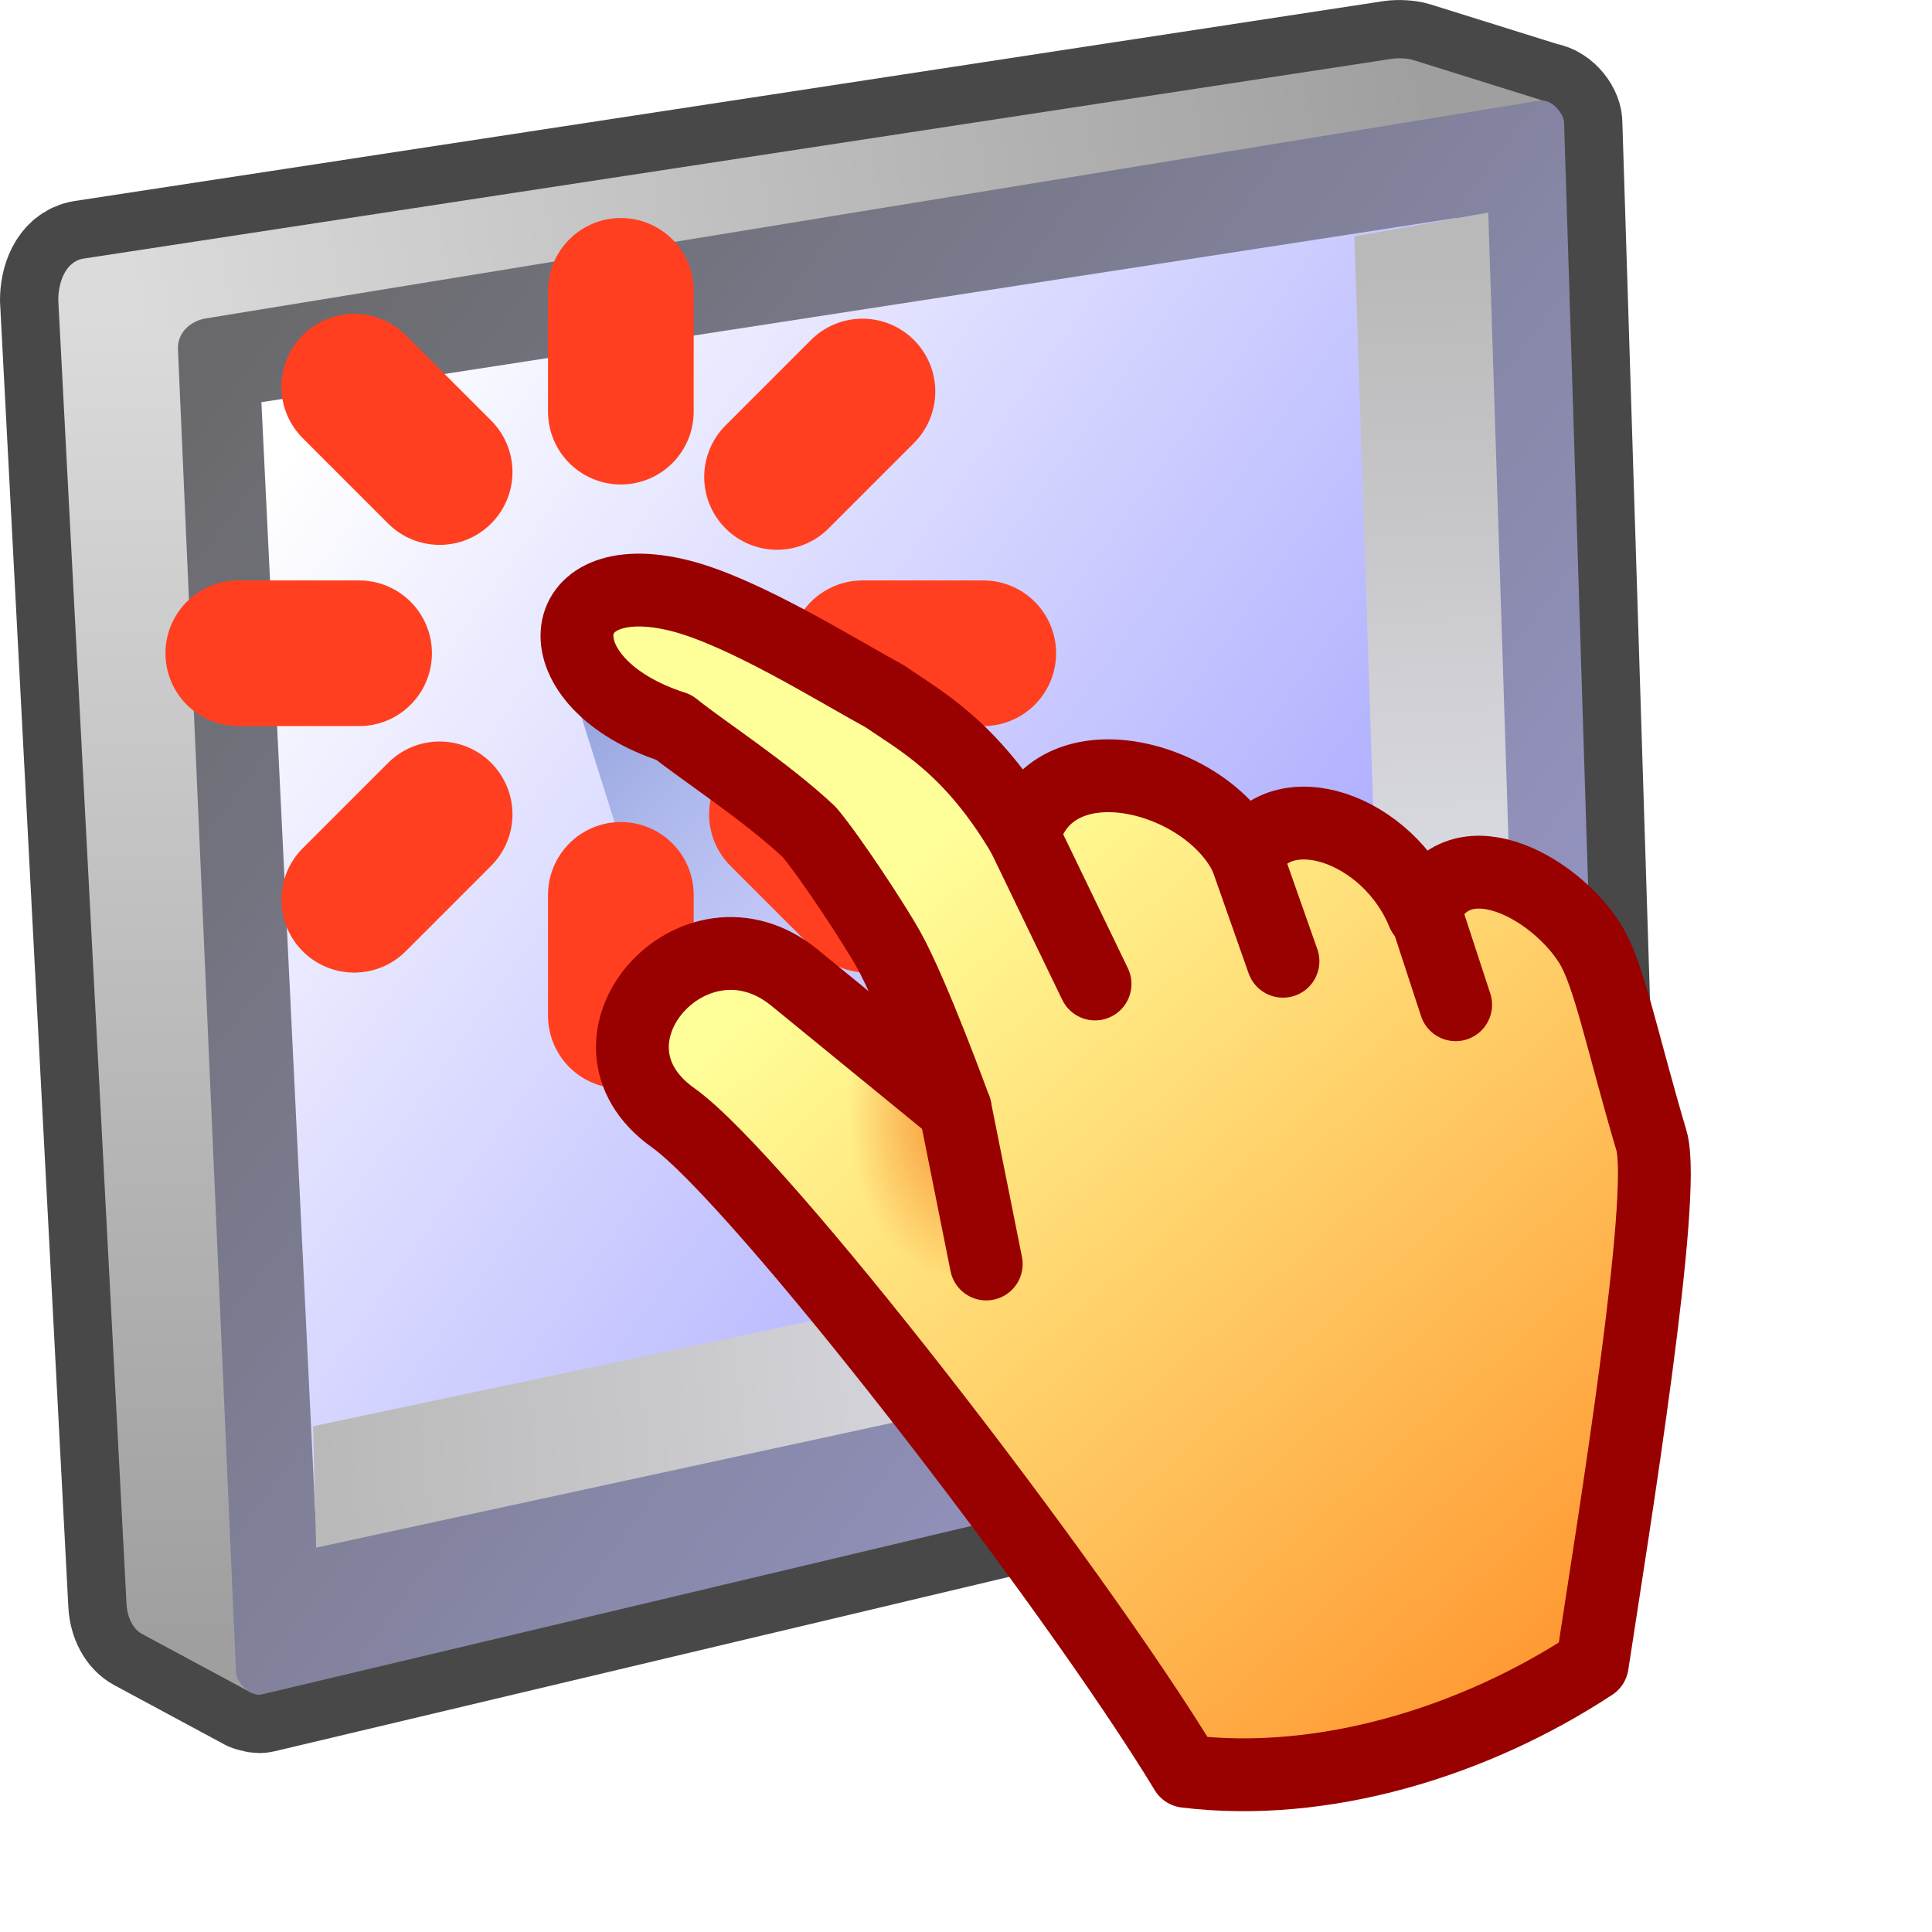
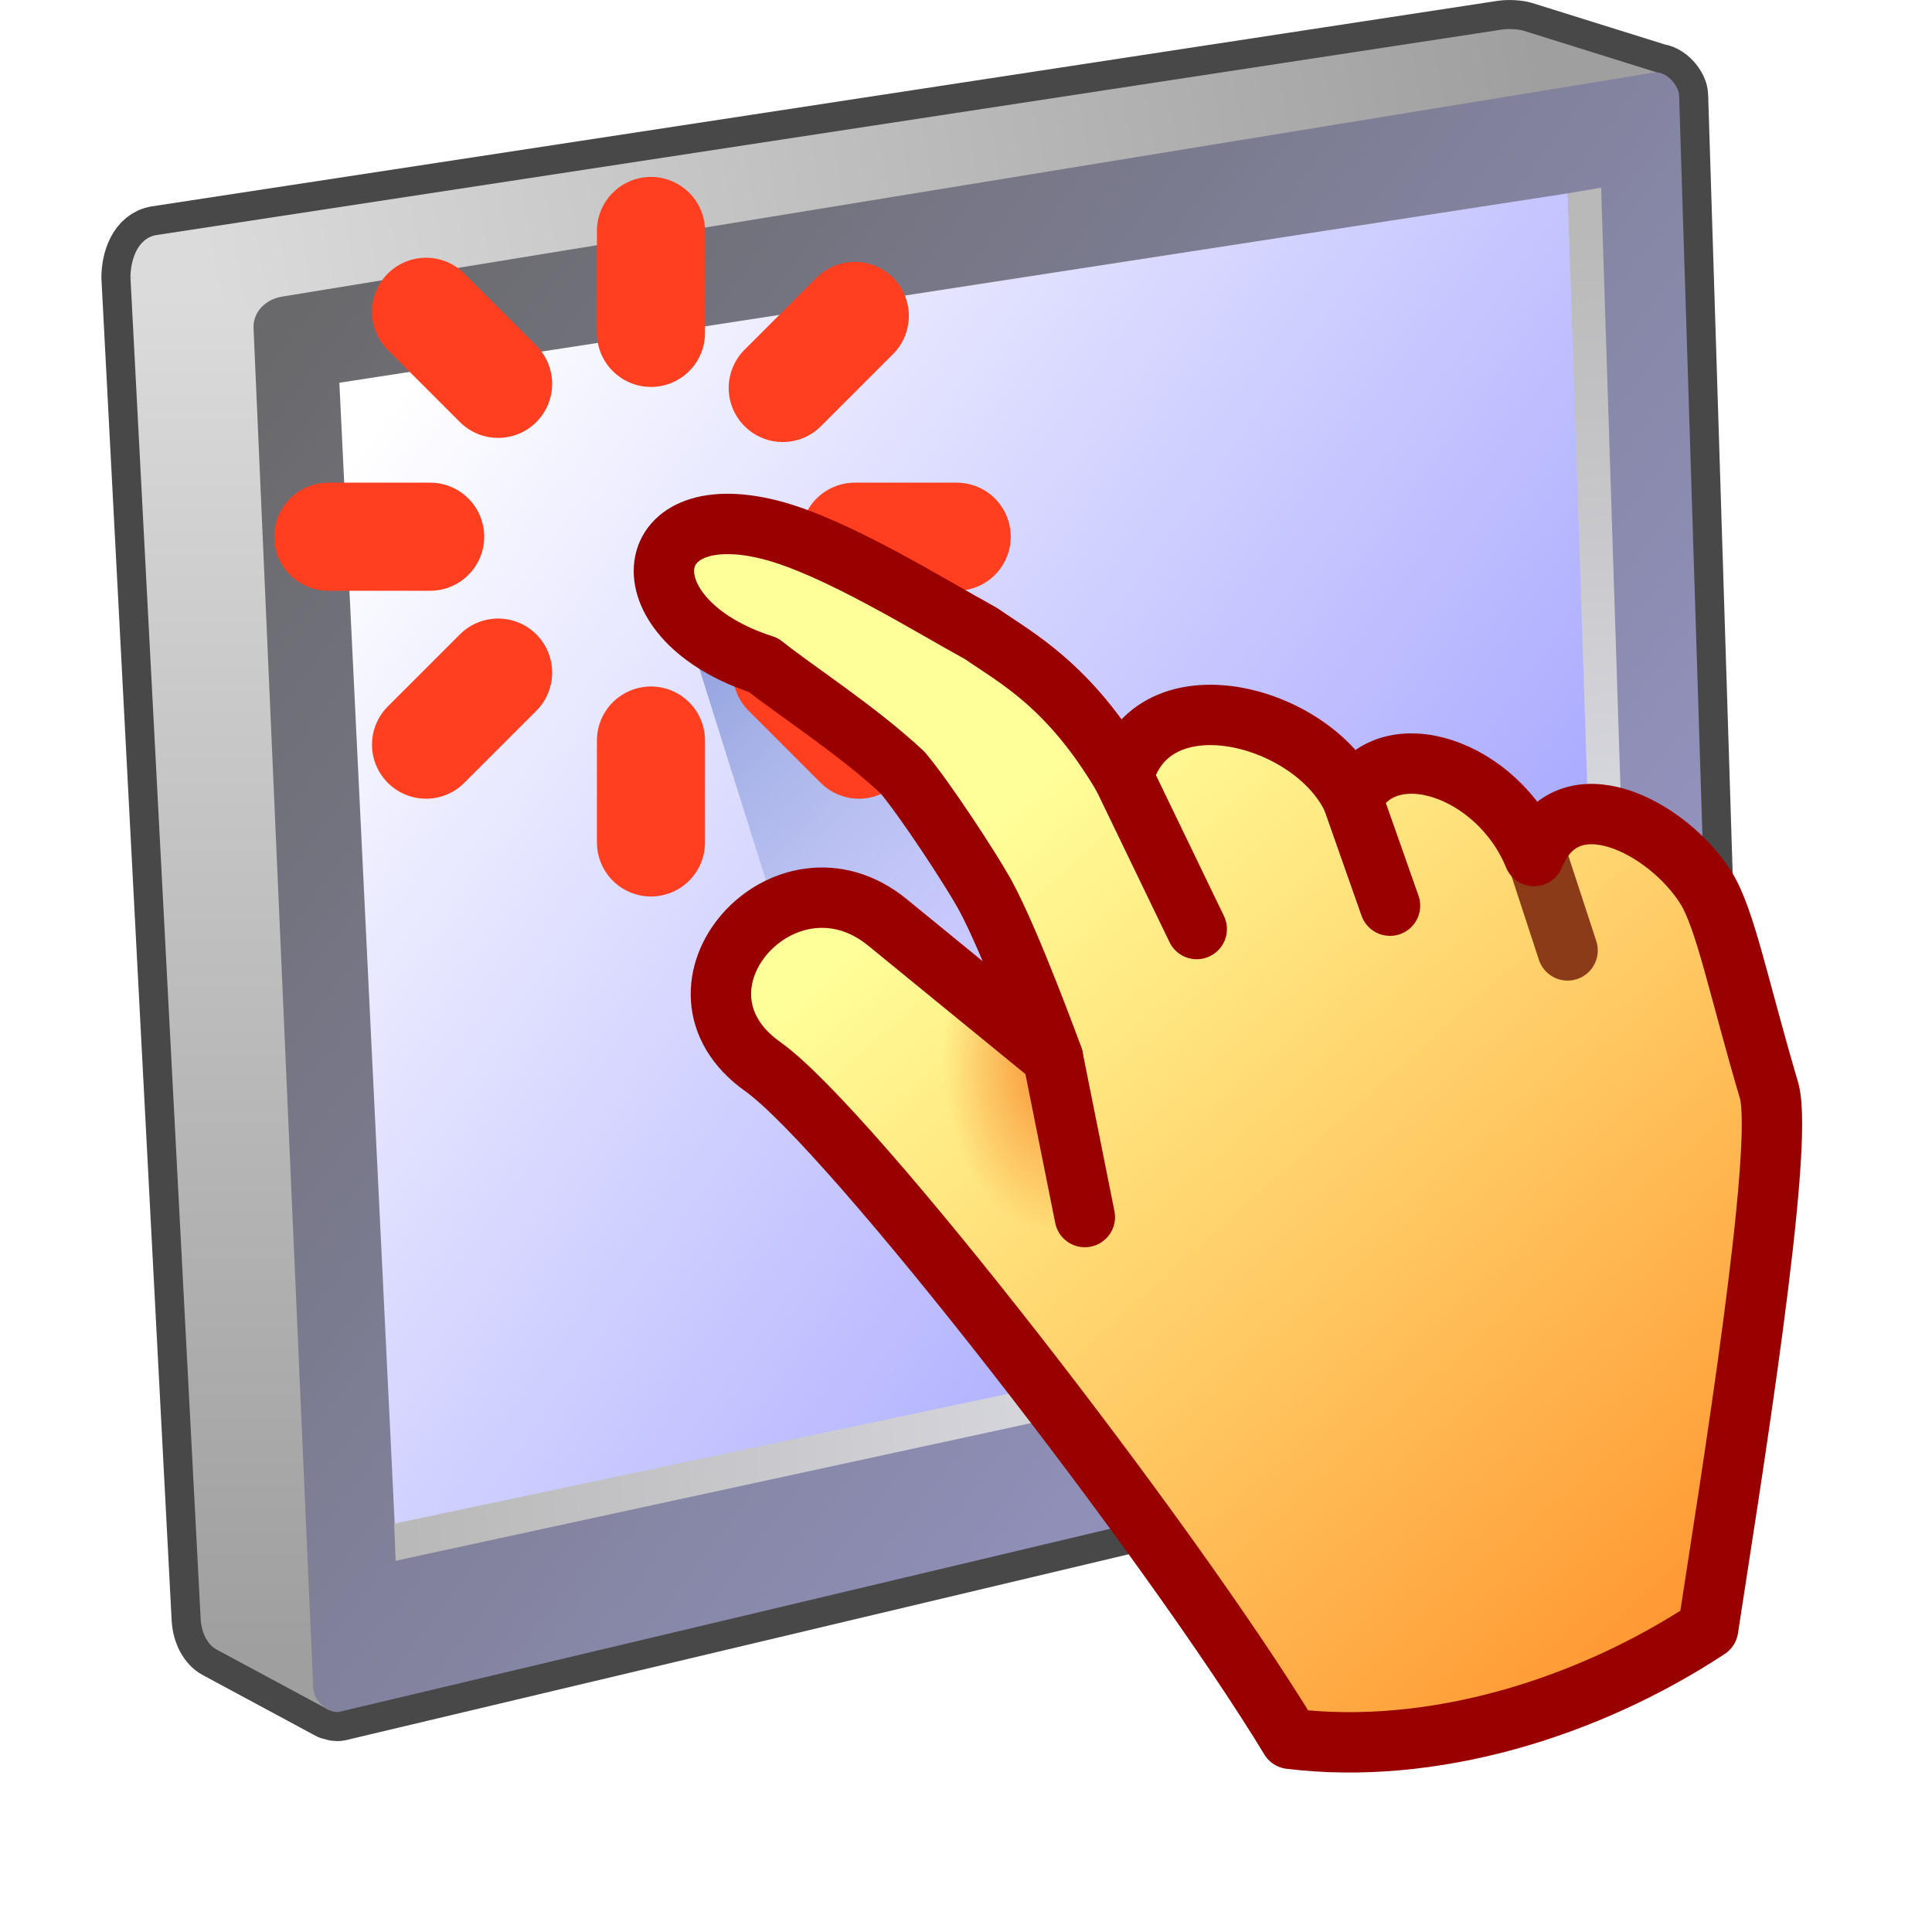
<svg xmlns="http://www.w3.org/2000/svg" xmlns:xlink="http://www.w3.org/1999/xlink" width="16" height="16" viewBox="0 0 16 16" version="1.1" id="svg8">
  <defs id="defs2">
    <linearGradient id="linearGradient3157">
      <stop style="stop-color:#f98d30;stop-opacity:1;" offset="0" id="stop3153" />
      <stop style="stop-color:#f98d30;stop-opacity:0;" offset="1" id="stop3155" />
    </linearGradient>
    <linearGradient id="linearGradient21039">
      <stop id="stop21035" offset="0" style="stop-color:#ff9933;stop-opacity:1" />
      <stop id="stop21041" offset="0.729" style="stop-color:#ffff99;stop-opacity:1" />
      <stop id="stop21037" offset="1" style="stop-color:#ffff99;stop-opacity:1" />
    </linearGradient>
    <linearGradient id="linearGradient142823">
      <stop style="stop-color:#9f9f9f;stop-opacity:1" offset="0" id="stop142819" />
      <stop style="stop-color:#dbdbdb;stop-opacity:1" offset="1" id="stop142821" />
    </linearGradient>
    <linearGradient id="linearGradient136502">
      <stop style="stop-color:#eeeefb;stop-opacity:1" offset="0" id="stop136498" />
      <stop style="stop-color:#b9b9b9;stop-opacity:1" offset="1" id="stop136500" />
    </linearGradient>
    <linearGradient id="linearGradient97900">
      <stop style="stop-color:#ffffff;stop-opacity:1" offset="0" id="stop97896" />
      <stop style="stop-color:#9999ff;stop-opacity:1" offset="1" id="stop97898" />
    </linearGradient>
    <linearGradient id="linearGradient84705">
      <stop style="stop-color:#69696b;stop-opacity:1" offset="0" id="stop84701" />
      <stop style="stop-color:#9999cc;stop-opacity:1" offset="1" id="stop84703" />
    </linearGradient>
    <linearGradient xlink:href="#linearGradient84705" id="linearGradient84707" x1="-72.399" y1="8.647" x2="-39.429" y2="33.621" gradientUnits="userSpaceOnUse" gradientTransform="translate(42)" />
    <linearGradient xlink:href="#linearGradient97900" id="linearGradient97902" x1="-70.428" y1="12.049" x2="-41.404" y2="32.718" gradientUnits="userSpaceOnUse" gradientTransform="translate(42,-0.5)" />
    <linearGradient xlink:href="#linearGradient136502" id="linearGradient112534" x1="-9.447" y1="33.594" x2="-10.24" y2="8.216" gradientUnits="userSpaceOnUse" gradientTransform="translate(11.26668,-1.391769)" />
    <linearGradient xlink:href="#linearGradient136502" id="linearGradient126618" x1="1.448" y1="32.063" x2="-28.003" y2="34.5" gradientUnits="userSpaceOnUse" />
    <linearGradient xlink:href="#linearGradient142823" id="linearGradient142825" x1="-31.813" y1="41.5" x2="-31.819" y2="8.281" gradientUnits="userSpaceOnUse" />
    <linearGradient xlink:href="#linearGradient142823" id="linearGradient157680" x1="-0.23" y1="2.004" x2="-32.551" y2="7.941" gradientUnits="userSpaceOnUse" />
    <linearGradient xlink:href="#linearGradient21039" id="linearGradient8391-3" gradientUnits="userSpaceOnUse" gradientTransform="matrix(3.333245,-0.9708937,0.9708937,3.333245,114.1976,-26.25282)" x1="11.179" y1="79.916" x2="-13.376" y2="28.392" />
-     <linearGradient xlink:href="#linearGradient184664" id="linearGradient184666" x1="-20.481" y1="22.322" x2="-13.444" y2="29.137" gradientUnits="userSpaceOnUse" gradientTransform="matrix(5.295962,0,0,5.295962,203.8451,-26.77305)" />
+     <linearGradient xlink:href="#linearGradient184664" id="linearGradient184666" x1="-20.481" y1="22.322" x2="-13.444" y2="29.137" gradientUnits="userSpaceOnUse" gradientTransform="matrix(0.3284989,0,0,0.3284989,25.11483,-1.931248)" />
    <linearGradient id="linearGradient184664">
      <stop style="stop-color:#93a3df;stop-opacity:1" offset="0" id="stop184660" />
      <stop style="stop-color:#93a3df;stop-opacity:0" offset="1" id="stop184662" />
    </linearGradient>
    <radialGradient xlink:href="#linearGradient3157" id="radialGradient4663" cx="143.581" cy="154.599" fx="143.581" fy="154.599" r="12" gradientTransform="matrix(1.26388,0,0,2.001649,-37.8881,-156.674)" gradientUnits="userSpaceOnUse" />
  </defs>
  <g id="layer1" transform="translate(-12.56771)">
-     <g id="g17394" transform="matrix(0.06031247,0,0,0.06031247,11.6435,0.2487673)">
-       <g id="g22573" transform="matrix(0.9696579,0,0,0.9696579,11.3057,4.049972)">
-         <path id="path22184" style="fill:#212121;fill-opacity:1;stroke:#484848;stroke-width:16.501;stroke-linecap:round;stroke-linejoin:round;stroke-miterlimit:4;stroke-dasharray:none;stroke-opacity:1" d="m 202.825,-0.157 c -0.546,-0.032 -1.122,-0.02 -1.595,0.052 L 15.98,28.186 c -2.596,0.396 -3.585,3.448 -3.585,5.856 l 9.668,184.698 c 0.106,2.023 1.053,3.602 2.17,4.195 l 15.601,8.398 v -0.049 c 0.463,0.216 0.923,0.34 1.317,0.247 L 228.763,186.977 c 1.302,-0.309 2.403,-2.237 2.351,-3.89 L 225.63,8.948 c -0.039,-1.238 -1.568,-3.147 -3.191,-3.129 l 0.137,-0.024 -18.339,-5.733 c -0.351,-0.11 -0.866,-0.187 -1.412,-0.219 z" />
-         <g id="g110535" transform="matrix(5.656837,0,0,5.656837,206.9848,-10.82285)">
-           <path style="fill:url(#linearGradient142825);fill-opacity:1;stroke:none;stroke-width:1px;stroke-linecap:butt;stroke-linejoin:miter;stroke-opacity:1" d="M -34.399,7.931 -32.69,40.582 c 0.019,0.358 0.186,0.637 0.384,0.742 l 2.758,1.484 0.038,-34.224 z" id="path109011" />
-           <path style="fill:url(#linearGradient157680);fill-opacity:1;stroke:none;stroke-width:1px;stroke-linecap:butt;stroke-linejoin:miter;stroke-opacity:1" d="m 2.756,2.938 -33.889,5.826 -3.266,-0.833 c 0,-0.426 0.175,-0.965 0.634,-1.035 L -1.017,1.895 c 0.167,-0.026 0.408,-0.01 0.532,0.029 z" id="path108697" />
-           <path style="fill:url(#linearGradient84707);fill-opacity:1;stroke:none;stroke-width:1px;stroke-linecap:butt;stroke-linejoin:miter;stroke-opacity:1" d="m -31.403,9.166 1.453,33.111 c 0.013,0.306 0.398,0.621 0.634,0.565 l 33.166,-7.876 c 0.23,-0.055 0.425,-0.395 0.416,-0.688 L 3.296,3.495 C 3.289,3.263 2.985,2.892 2.68,2.942 L -30.706,8.394 c -0.38,0.062 -0.715,0.352 -0.697,0.772 z" id="path84534" />
-           <path style="fill:url(#linearGradient97902);fill-opacity:1;stroke:none;stroke-width:1px;stroke-linecap:butt;stroke-linejoin:miter;stroke-opacity:1" d="M -29.314,10.491 -27.956,38.502 1.819,32.336 0.585,5.881 Z" id="path97691" />
-           <path style="fill:url(#linearGradient126618);fill-opacity:1;stroke:none;stroke-width:1px;stroke-linecap:butt;stroke-linejoin:miter;stroke-opacity:1" d="M -28.02,36.126 1.765,29.826 2.265,32.62 -27.944,39.165 Z" id="path107958" />
-           <path style="fill:url(#linearGradient112534);fill-opacity:1;stroke:none;stroke-width:1px;stroke-linecap:butt;stroke-linejoin:miter;stroke-opacity:1" d="m -1.954,6.339 0.863,26.182 3.356,0.099 L 1.398,5.744 Z" id="path107762" />
-         </g>
+     <g id="g22573" transform="matrix(0.06014612,0,0,0.06014612,12.90256,0.2512124)">
+       <path id="path22184" style="fill:#212121;fill-opacity:1;stroke:#484848;stroke-width:8;stroke-linecap:round;stroke-linejoin:round;stroke-miterlimit:4;stroke-dasharray:none;stroke-opacity:1" d="m 202.825,-0.157 c -0.546,-0.032 -1.122,-0.02 -1.595,0.052 L 15.98,28.186 c -2.596,0.396 -3.585,3.448 -3.585,5.856 l 9.668,184.698 c 0.106,2.023 1.053,3.602 2.17,4.195 l 15.601,8.398 v -0.049 c 0.463,0.216 0.923,0.34 1.317,0.247 L 228.763,186.977 c 1.302,-0.309 2.403,-2.237 2.351,-3.89 L 225.63,8.948 c -0.039,-1.238 -1.568,-3.147 -3.191,-3.129 l 0.137,-0.024 -18.339,-5.733 c -0.351,-0.11 -0.866,-0.187 -1.412,-0.219 z" />
+       <g id="g110535" transform="matrix(5.656837,0,0,5.656837,206.9848,-10.82285)">
+         <path style="fill:url(#linearGradient142825);fill-opacity:1;stroke:none;stroke-width:1px;stroke-linecap:butt;stroke-linejoin:miter;stroke-opacity:1" d="M -34.399,7.931 -32.69,40.582 c 0.019,0.358 0.186,0.637 0.384,0.742 l 2.758,1.484 0.038,-34.224 z" id="path109011" />
+         <path style="fill:url(#linearGradient157680);fill-opacity:1;stroke:none;stroke-width:1px;stroke-linecap:butt;stroke-linejoin:miter;stroke-opacity:1" d="m 2.756,2.938 -33.889,5.826 -3.266,-0.833 c 0,-0.426 0.175,-0.965 0.634,-1.035 L -1.017,1.895 c 0.167,-0.026 0.408,-0.01 0.532,0.029 z" id="path108697" />
+         <path style="fill:url(#linearGradient84707);fill-opacity:1;stroke:none;stroke-width:1px;stroke-linecap:butt;stroke-linejoin:miter;stroke-opacity:1" d="m -31.403,9.166 1.453,33.111 c 0.013,0.306 0.398,0.621 0.634,0.565 l 33.166,-7.876 c 0.23,-0.055 0.425,-0.395 0.416,-0.688 L 3.296,3.495 C 3.289,3.263 2.985,2.892 2.68,2.942 L -30.706,8.394 c -0.38,0.062 -0.715,0.352 -0.697,0.772 z" id="path84534" />
+         <path style="fill:url(#linearGradient97902);fill-opacity:1;stroke:none;stroke-width:1px;stroke-linecap:butt;stroke-linejoin:miter;stroke-opacity:1" d="M -29.314,10.491 -27.956,38.502 1.819,32.336 0.585,5.881 Z" id="path97691" />
+         <path style="fill:url(#linearGradient126618);fill-opacity:1;stroke:none;stroke-width:1px;stroke-linecap:butt;stroke-linejoin:miter;stroke-opacity:1" d="m -27.979,38.262 29.785,-6.301 0.459,0.659 -30.209,6.545 z" id="path107958" />
+         <path style="fill:url(#linearGradient112534);fill-opacity:1;stroke:none;stroke-width:1px;stroke-linecap:butt;stroke-linejoin:miter;stroke-opacity:1" d="M 0.585,5.881 1.448,32.063 2.265,32.62 1.398,5.744 Z" id="path107762" />
      </g>
-       <path style="fill:url(#linearGradient184666);fill-opacity:1;stroke:none;stroke-width:5.296px;stroke-linecap:butt;stroke-linejoin:miter;stroke-opacity:1" d="m 92.019,84.337 16.255,51.646 c 14.61,-0.414 29.864,-11.304 30.824,-15.335 z" id="path184421" />
-       <g id="g20236-2" transform="matrix(1.037406,0,0,1.037406,-0.773829,-11.07062)" style="stroke-width:19.279;stroke-miterlimit:4;stroke-dasharray:none">
-         <path style="fill:none;fill-opacity:1;stroke:#ff3f20;stroke-width:19.279;stroke-linecap:round;stroke-linejoin:miter;stroke-miterlimit:4;stroke-dasharray:none;stroke-opacity:1" d="M 97.692,61.181 V 45.191" id="path1326-8" />
-         <path id="path1326-2-97" d="M 118.366,69.823 129.672,58.516" style="fill:none;fill-opacity:1;stroke:#ff3f20;stroke-width:19.279;stroke-linecap:round;stroke-linejoin:miter;stroke-miterlimit:4;stroke-dasharray:none;stroke-opacity:1" />
-         <path style="fill:none;fill-opacity:1;stroke:#ff3f20;stroke-width:19.279;stroke-linecap:round;stroke-linejoin:miter;stroke-miterlimit:4;stroke-dasharray:none;stroke-opacity:1" d="m 129.672,93.161 h 15.99" id="path1326-2-0-3" />
-         <path id="path1326-23-6" d="m 97.692,125.141 v 15.99" style="fill:none;fill-opacity:1;stroke:#ff3f20;stroke-width:19.279;stroke-linecap:round;stroke-linejoin:miter;stroke-miterlimit:4;stroke-dasharray:none;stroke-opacity:1" />
-         <path style="fill:none;fill-opacity:1;stroke:#ff3f20;stroke-width:19.279;stroke-linecap:round;stroke-linejoin:miter;stroke-miterlimit:4;stroke-dasharray:none;stroke-opacity:1" d="M 73.707,114.481 62.401,125.788" id="path1326-2-7-1" />
-         <path id="path1326-2-0-5-2" d="M 63.047,93.161 H 47.057" style="fill:none;fill-opacity:1;stroke:#ff3f20;stroke-width:19.279;stroke-linecap:round;stroke-linejoin:miter;stroke-miterlimit:4;stroke-dasharray:none;stroke-opacity:1" />
-         <path style="fill:none;fill-opacity:1;stroke:#ff3f20;stroke-width:19.279;stroke-linecap:round;stroke-linejoin:miter;stroke-miterlimit:4;stroke-dasharray:none;stroke-opacity:1" d="M 73.707,69.176 62.401,57.87" id="path1326-2-9-9" />
-         <path id="path1326-2-9-2-3" d="m 119.012,114.481 11.307,11.307" style="fill:none;fill-opacity:1;stroke:#ff3f20;stroke-width:19.279;stroke-linecap:round;stroke-linejoin:miter;stroke-miterlimit:4;stroke-dasharray:none;stroke-opacity:1" />
-       </g>
-       <g id="g4825" style="stroke-width:10.313;stroke-miterlimit:4;stroke-dasharray:none" transform="matrix(0.9696579,0,0,0.9696579,7.258711,0)">
-         <path style="fill:url(#linearGradient8391-3);fill-opacity:1;stroke:none;stroke-width:10.313;stroke-linecap:round;stroke-linejoin:round;stroke-miterlimit:4;stroke-dasharray:none;stroke-opacity:1" d="m 98.635,96.238 c 4.693,1.227 14.953,10.418 20.798,13.667 3.324,3.079 9.112,10.05 11.043,13.508 3.541,6.341 13.104,29.367 13.104,29.367 l -22.761,-18.596 c -14.145,-11.557 -32.46,9.004 -17.174,19.854 12.015,8.528 56.232,65.554 72.604,92.545 19.403,2.368 40.764,-4.112 57.548,-15.154 -0.7,-20.13 10.647,-65.437 8.878,-73.252 -3.439,-15.193 -0.957,-15.066 -7.178,-27.369 -4.422,-8.745 -17.356,-16.902 -25.221,-5.52 -5.579,-8.835 -20.698,-17.545 -25.472,-8.165 -5.98,-12.775 -27.042,-13.894 -31.533,-2.98 C 145.832,101.459 134.916,92.748 130.21,90.737 123.199,86.909 108.792,77.96 99.588,77.623 84.608,77.073 87.904,93.432 98.635,96.238 Z" id="path992-9-3" />
-         <path style="fill:url(#radialGradient4663);fill-opacity:1;stroke:none;stroke-width:10.313;stroke-linecap:butt;stroke-linejoin:miter;stroke-miterlimit:4;stroke-dasharray:none;stroke-opacity:1" d="m 124.336,138.712 0.991,35.152 23.008,2.856 -4.754,-23.941 z" id="path3066" />
-         <path style="fill:none;stroke:#990000;stroke-width:10.313;stroke-linecap:round;stroke-linejoin:miter;stroke-miterlimit:4;stroke-dasharray:none;stroke-opacity:1" d="m 143.581,152.78 4.396,21.96" id="path10971-5" />
-         <path style="fill:none;stroke:#990000;stroke-width:10.313;stroke-linecap:round;stroke-linejoin:round;stroke-miterlimit:4;stroke-dasharray:none;stroke-opacity:1" d="m 153.273,114.144 10.111,20.942" id="path11058-6" />
-         <path style="fill:none;stroke:#990000;stroke-width:10.313;stroke-linecap:round;stroke-linejoin:round;stroke-miterlimit:4;stroke-dasharray:none;stroke-opacity:1" d="m 184.806,117.124 5.19,14.743" id="path11060-2" />
-         <path style="fill:none;stroke:#990000;stroke-width:10.313;stroke-linecap:round;stroke-linejoin:round;stroke-miterlimit:4;stroke-dasharray:none;stroke-opacity:1" d="m 210.278,125.289 4.17,12.737" id="path11062-9" />
-         <path style="fill:none;fill-opacity:1;stroke:#990000;stroke-width:10.313;stroke-linecap:round;stroke-linejoin:round;stroke-miterlimit:4;stroke-dasharray:none;stroke-opacity:1" d="m 103.736,98.738 c 4.234,3.401 12.885,8.949 19.161,14.816 3.113,3.708 9.287,13.148 11.218,16.606 3.541,6.341 9.466,22.619 9.466,22.619 l -22.761,-18.596 c -14.145,-11.557 -32.46,9.004 -17.174,19.854 12.015,8.528 56.232,65.554 72.604,92.545 19.403,2.368 40.764,-4.112 57.548,-15.154 2.988,-19.594 10.647,-66.482 8.376,-74.166 -4.223,-14.285 -6.008,-23.648 -8.71,-27.921 -5.238,-8.283 -19.051,-15.592 -23.637,-4.304 -4.927,-12.109 -20.249,-17.293 -25.023,-7.913 C 179.254,105.452 157.183,99.764 153.273,114.144 145.832,101.459 138.42,97.698 133.673,94.387 126.662,90.559 113.613,82.399 104.689,80.123 86.074,75.375 84.541,92.583 103.736,98.738 Z" id="path3621" />
-       </g>
+     </g>
+     <path style="fill:url(#linearGradient184666);fill-opacity:1;stroke:none;stroke-width:0.329px;stroke-linecap:butt;stroke-linejoin:miter;stroke-opacity:1" d="m 18.178,4.961 1.008,3.204 c 0.906,-0.026 1.852,-0.701 1.912,-0.951 z" id="path184421" />
+     <g id="g20236-2" transform="matrix(0.05278212,0,0,0.05278212,12.80234,-0.4724336)" style="stroke-width:16.96;stroke-dasharray:none">
+       <path style="fill:none;fill-opacity:1;stroke:#ff3f20;stroke-width:16.96;stroke-linecap:round;stroke-linejoin:miter;stroke-miterlimit:4;stroke-dasharray:none;stroke-opacity:1" d="M 97.692,61.181 V 45.191" id="path1326-8" />
+       <path id="path1326-2-97" d="M 118.366,69.823 129.672,58.516" style="fill:none;fill-opacity:1;stroke:#ff3f20;stroke-width:16.96;stroke-linecap:round;stroke-linejoin:miter;stroke-miterlimit:4;stroke-dasharray:none;stroke-opacity:1" />
+       <path style="fill:none;fill-opacity:1;stroke:#ff3f20;stroke-width:16.96;stroke-linecap:round;stroke-linejoin:miter;stroke-miterlimit:4;stroke-dasharray:none;stroke-opacity:1" d="m 129.672,93.161 h 15.99" id="path1326-2-0-3" />
+       <path id="path1326-23-6" d="m 97.692,125.141 v 15.99" style="fill:none;fill-opacity:1;stroke:#ff3f20;stroke-width:16.96;stroke-linecap:round;stroke-linejoin:miter;stroke-miterlimit:4;stroke-dasharray:none;stroke-opacity:1" />
+       <path style="fill:none;fill-opacity:1;stroke:#ff3f20;stroke-width:16.96;stroke-linecap:round;stroke-linejoin:miter;stroke-miterlimit:4;stroke-dasharray:none;stroke-opacity:1" d="M 73.707,114.481 62.401,125.788" id="path1326-2-7-1" />
+       <path id="path1326-2-0-5-2" d="M 63.047,93.161 H 47.057" style="fill:none;fill-opacity:1;stroke:#ff3f20;stroke-width:16.96;stroke-linecap:round;stroke-linejoin:miter;stroke-miterlimit:4;stroke-dasharray:none;stroke-opacity:1" />
+       <path style="fill:none;fill-opacity:1;stroke:#ff3f20;stroke-width:16.96;stroke-linecap:round;stroke-linejoin:miter;stroke-miterlimit:4;stroke-dasharray:none;stroke-opacity:1" d="M 73.707,69.176 62.401,57.87" id="path1326-2-9-9" />
+       <path id="path1326-2-9-2-3" d="m 119.012,114.481 11.307,11.307" style="fill:none;fill-opacity:1;stroke:#ff3f20;stroke-width:16.96;stroke-linecap:round;stroke-linejoin:miter;stroke-miterlimit:4;stroke-dasharray:none;stroke-opacity:1" />
+     </g>
+     <g id="g4825" style="stroke-width:8.313;stroke-miterlimit:4;stroke-dasharray:none" transform="matrix(0.06014612,0,0,0.06014612,12.65154,-0.4308055)">
+       <path style="fill:url(#linearGradient8391-3);fill-opacity:1;stroke:none;stroke-width:8.313;stroke-linecap:round;stroke-linejoin:round;stroke-miterlimit:4;stroke-dasharray:none;stroke-opacity:1" d="m 98.635,96.238 c 4.693,1.227 14.953,10.418 20.798,13.667 3.324,3.079 9.112,10.05 11.043,13.508 3.541,6.341 13.104,29.367 13.104,29.367 l -22.761,-18.596 c -14.145,-11.557 -32.46,9.004 -17.174,19.854 12.015,8.528 56.232,65.554 72.604,92.545 19.403,2.368 40.764,-4.112 57.548,-15.154 -0.7,-20.13 10.647,-65.437 8.878,-73.252 -3.439,-15.193 -0.957,-15.066 -7.178,-27.369 -4.422,-8.745 -17.356,-16.902 -25.221,-5.52 -5.579,-8.835 -20.698,-17.545 -25.472,-8.165 -5.98,-12.775 -27.042,-13.894 -31.533,-2.98 C 145.832,101.459 134.916,92.748 130.21,90.737 123.199,86.909 108.792,77.96 99.588,77.623 84.608,77.073 87.904,93.432 98.635,96.238 Z" id="path992-9-3" />
+       <path style="fill:url(#radialGradient4663);fill-opacity:1;stroke:none;stroke-width:8.313;stroke-linecap:butt;stroke-linejoin:miter;stroke-miterlimit:4;stroke-dasharray:none;stroke-opacity:1" d="m 124.336,138.712 0.991,35.152 23.008,2.856 -4.754,-23.941 z" id="path3066" />
+       <path style="fill:none;stroke:#990000;stroke-width:8.313;stroke-linecap:round;stroke-linejoin:miter;stroke-miterlimit:4;stroke-dasharray:none;stroke-opacity:1" d="m 143.581,152.78 4.396,21.96" id="path10971-5" />
+       <path style="fill:none;stroke:#990000;stroke-width:8.313;stroke-linecap:round;stroke-linejoin:round;stroke-miterlimit:4;stroke-dasharray:none;stroke-opacity:1" d="m 153.273,114.144 10.111,20.942" id="path11058-6" />
+       <path style="fill:none;stroke:#990000;stroke-width:8.313;stroke-linecap:round;stroke-linejoin:round;stroke-miterlimit:4;stroke-dasharray:none;stroke-opacity:1" d="m 184.806,117.124 5.19,14.743" id="path11060-2" />
+       <path style="fill:none;stroke:#8c3b19;stroke-width:8.313;stroke-linecap:round;stroke-linejoin:round;stroke-miterlimit:4;stroke-dasharray:none;stroke-opacity:1" d="m 210.278,125.289 4.17,12.737" id="path11062-9" />
+       <path style="fill:none;fill-opacity:1;stroke:#990000;stroke-width:8.313;stroke-linecap:round;stroke-linejoin:round;stroke-miterlimit:4;stroke-dasharray:none;stroke-opacity:1" d="m 103.736,98.738 c 4.234,3.401 12.885,8.949 19.161,14.816 3.113,3.708 9.287,13.148 11.218,16.606 3.541,6.341 9.466,22.619 9.466,22.619 l -22.761,-18.596 c -14.145,-11.557 -32.46,9.004 -17.174,19.854 12.015,8.528 56.232,65.554 72.604,92.545 19.403,2.368 40.764,-4.112 57.548,-15.154 2.988,-19.594 10.647,-66.482 8.376,-74.166 -4.223,-14.285 -6.008,-23.648 -8.71,-27.921 -5.238,-8.283 -19.051,-15.592 -23.637,-4.304 -4.927,-12.109 -20.249,-17.293 -25.023,-7.913 C 179.254,105.452 157.183,99.764 153.273,114.144 145.832,101.459 138.42,97.698 133.673,94.387 126.662,90.559 113.613,82.399 104.689,80.123 86.074,75.375 84.541,92.583 103.736,98.738 Z" id="path3621" />
    </g>
  </g>
</svg>
